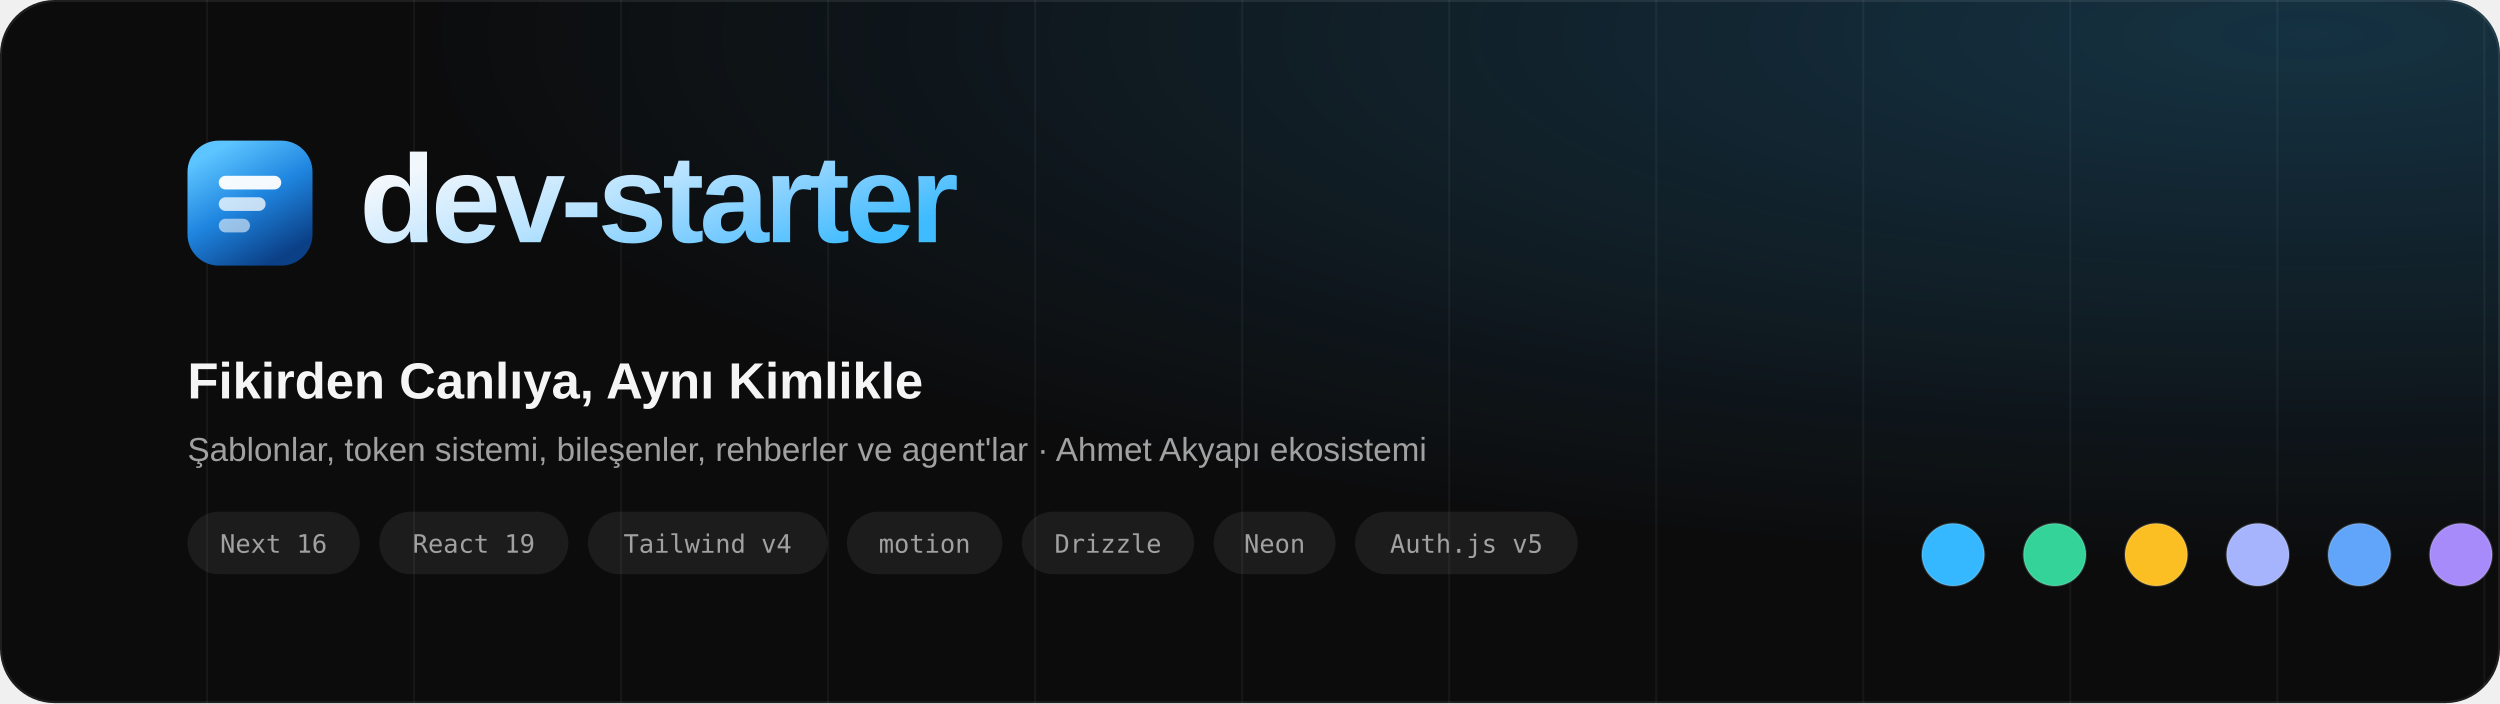
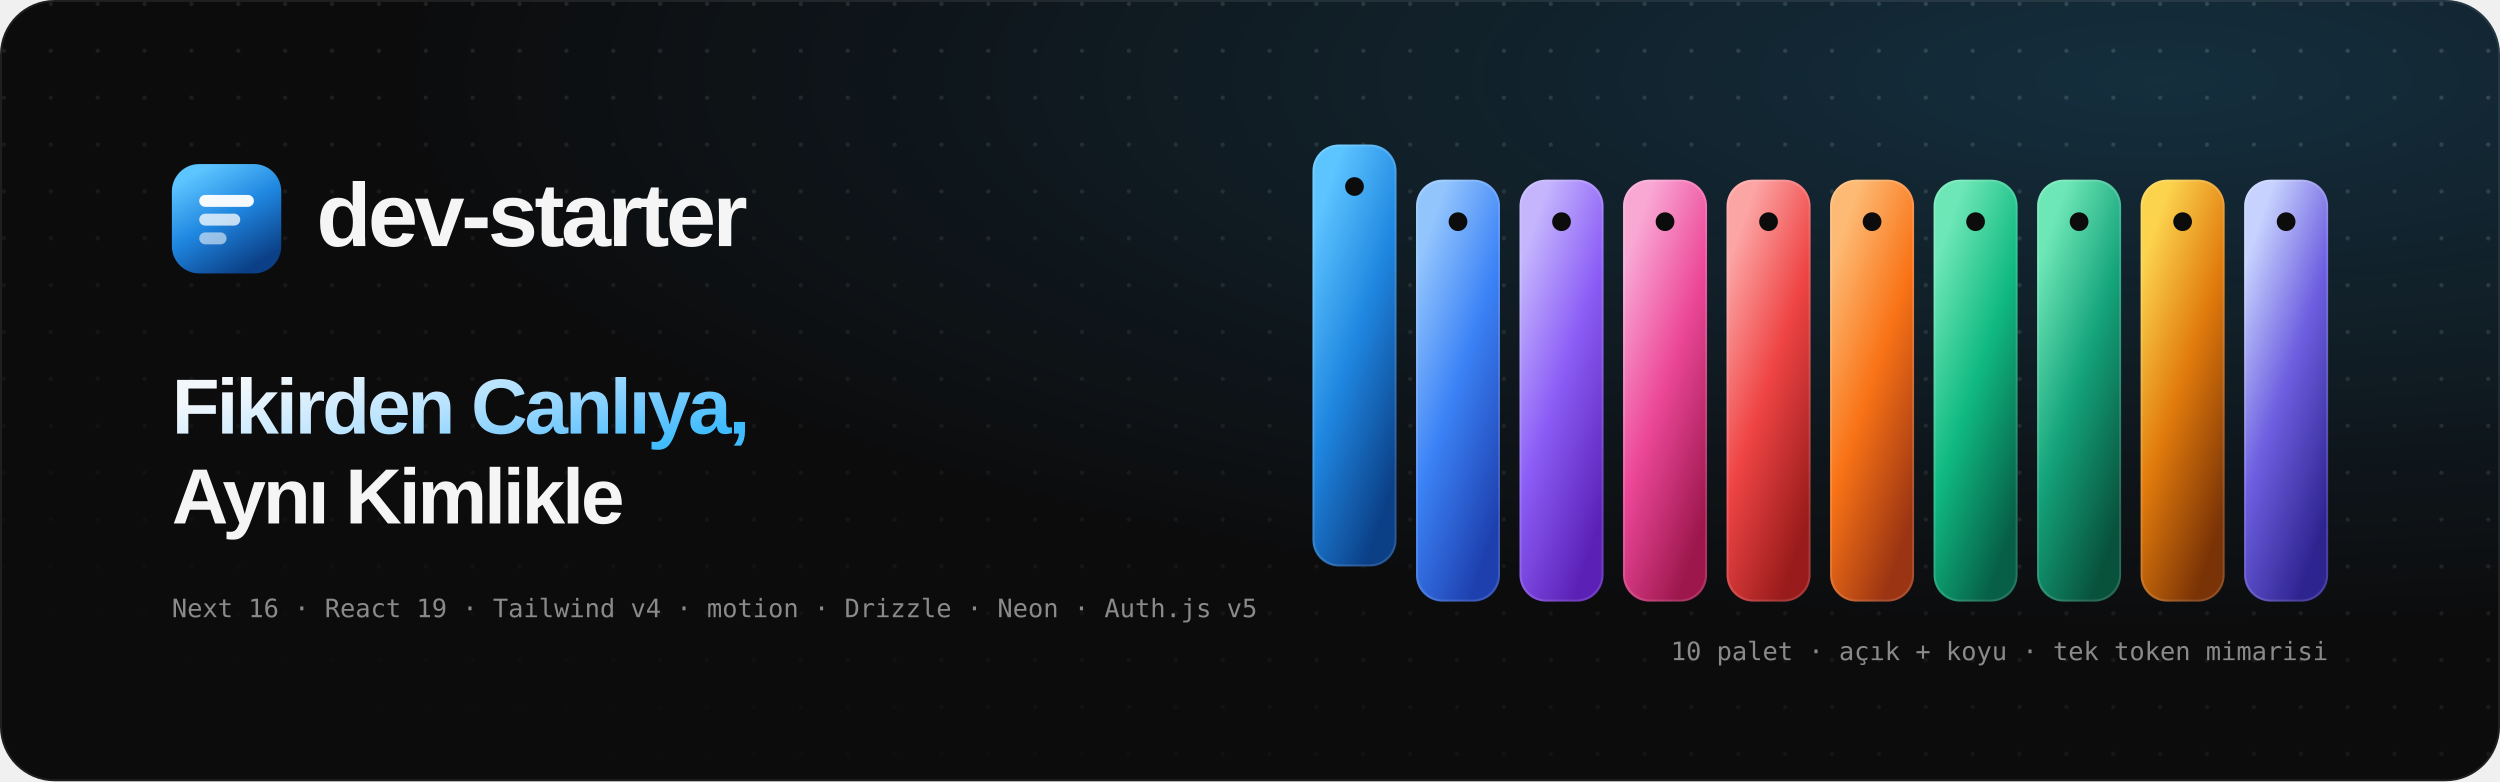
- <svg xmlns="http://www.w3.org/2000/svg" width="1280" height="360" viewBox="0 0 1280 360" role="img" aria-label="dev-starter — Ahmet Akyapı ekosisteminin başlangıç kiti">
+ <svg xmlns="http://www.w3.org/2000/svg" width="1280" height="400" viewBox="0 0 1280 400" role="img" aria-label="dev-starter: Fikirden Canlıya, Aynı Kimlikle. 10 palet, tek token mimarisi.">
  <defs>
    <linearGradient id="display" x1="0.036" y1="0.313" x2="0.964" y2="0.687">
      <stop offset="0%" stop-color="#f2f7fc" />
      <stop offset="44%" stop-color="#b6e2ff" />
      <stop offset="76%" stop-color="#74caff" />
      <stop offset="100%" stop-color="#3fbcff" />
    </linearGradient>
    <linearGradient id="brand" x1="0.250" y1="0.067" x2="0.750" y2="0.933">
      <stop offset="0%" stop-color="#5cc4ff" />
      <stop offset="48%" stop-color="#1f86e0" />
      <stop offset="100%" stop-color="#0b3f86" />
    </linearGradient>
-     <radialGradient id="glow" cx="0.92" cy="0.05" r="0.75">
-       <stop offset="0" stop-color="#35b8ff" stop-opacity="0.22" />
+     <linearGradient id="chip-signature" x1="0.250" y1="0.067" x2="0.750" y2="0.933">
+       <stop offset="0%" stop-color="#5cc4ff" />
+       <stop offset="48%" stop-color="#1f86e0" />
+       <stop offset="100%" stop-color="#0b3f86" />
+     </linearGradient>
+     <linearGradient id="chip-cobalt" x1="0.250" y1="0.067" x2="0.750" y2="0.933">
+       <stop offset="0%" stop-color="#93c5fd" />
+       <stop offset="48%" stop-color="#3b82f6" />
+       <stop offset="100%" stop-color="#1e40af" />
+     </linearGradient>
+     <linearGradient id="chip-violet" x1="0.250" y1="0.067" x2="0.750" y2="0.933">
+       <stop offset="0%" stop-color="#c4b5fd" />
+       <stop offset="48%" stop-color="#8b5cf6" />
+       <stop offset="100%" stop-color="#5b21b6" />
+     </linearGradient>
+     <linearGradient id="chip-rose" x1="0.250" y1="0.067" x2="0.750" y2="0.933">
+       <stop offset="0%" stop-color="#f9a8d4" />
+       <stop offset="48%" stop-color="#ec4899" />
+       <stop offset="100%" stop-color="#9d174d" />
+     </linearGradient>
+     <linearGradient id="chip-ruby" x1="0.250" y1="0.067" x2="0.750" y2="0.933">
+       <stop offset="0%" stop-color="#fca5a5" />
+       <stop offset="48%" stop-color="#ef4444" />
+       <stop offset="100%" stop-color="#991b1b" />
+     </linearGradient>
+     <linearGradient id="chip-tangerine" x1="0.250" y1="0.067" x2="0.750" y2="0.933">
+       <stop offset="0%" stop-color="#fdba74" />
+       <stop offset="48%" stop-color="#f97316" />
+       <stop offset="100%" stop-color="#9a3412" />
+     </linearGradient>
+     <linearGradient id="chip-jade" x1="0.250" y1="0.067" x2="0.750" y2="0.933">
+       <stop offset="0%" stop-color="#6ee7b7" />
+       <stop offset="48%" stop-color="#10b981" />
+       <stop offset="100%" stop-color="#065f46" />
+     </linearGradient>
+     <linearGradient id="chip-verdant" x1="0.250" y1="0.067" x2="0.750" y2="0.933">
+       <stop offset="0%" stop-color="#6ee7b7" />
+       <stop offset="48%" stop-color="#14a37a" />
+       <stop offset="100%" stop-color="#08523c" />
+     </linearGradient>
+     <linearGradient id="chip-ember" x1="0.250" y1="0.067" x2="0.750" y2="0.933">
+       <stop offset="0%" stop-color="#fcd34d" />
+       <stop offset="48%" stop-color="#e07a0c" />
+       <stop offset="100%" stop-color="#7a3306" />
+     </linearGradient>
+     <linearGradient id="chip-iris" x1="0.250" y1="0.067" x2="0.750" y2="0.933">
+       <stop offset="0%" stop-color="#c7d2fe" />
+       <stop offset="48%" stop-color="#6d5fe0" />
+       <stop offset="100%" stop-color="#2e2490" />
+     </linearGradient>
+     <pattern id="dots" width="24" height="24" patternUnits="userSpaceOnUse">
+       <circle cx="2" cy="2" r="1.1" fill="rgb(255,255,255)" fill-opacity="0.15" />
+     </pattern>
+     <linearGradient id="fade" x1="1" y1="0" x2="0.25" y2="1">
+       <stop offset="0" stop-color="#fff" stop-opacity="1" />
+       <stop offset="1" stop-color="#fff" stop-opacity="0" />
+     </linearGradient>
+     <mask id="fade-mask">
+       <rect width="1280" height="400" fill="url(#fade)" />
+     </mask>
+     <radialGradient id="glow" cx="0.86" cy="0.1" r="0.7">
+       <stop offset="0" stop-color="#35b8ff" stop-opacity="0.2" />
      <stop offset="1" stop-color="#35b8ff" stop-opacity="0" />
    </radialGradient>
    <clipPath id="card">
-       <rect width="1280" height="360" rx="28" />
+       <rect width="1280" height="400" rx="28" />
    </clipPath>
  </defs>
+   <rect width="1280" height="400" rx="28" fill="#0c0c0d" />
  <g clip-path="url(#card)">
-     <rect width="1280" height="360" fill="#0c0c0d" />
-     <rect width="1280" height="360" fill="url(#glow)" />
-     <g stroke="rgb(255,255,255)" stroke-opacity="0.05" stroke-width="1">
-       <line x1="106" y1="0" x2="106" y2="360" />
-       <line x1="212" y1="0" x2="212" y2="360" />
-       <line x1="318" y1="0" x2="318" y2="360" />
-       <line x1="424" y1="0" x2="424" y2="360" />
-       <line x1="530" y1="0" x2="530" y2="360" />
-       <line x1="636" y1="0" x2="636" y2="360" />
-       <line x1="742" y1="0" x2="742" y2="360" />
-       <line x1="848" y1="0" x2="848" y2="360" />
-       <line x1="954" y1="0" x2="954" y2="360" />
-       <line x1="1060" y1="0" x2="1060" y2="360" />
-       <line x1="1166" y1="0" x2="1166" y2="360" />
-       <line x1="1272" y1="0" x2="1272" y2="360" />
-     </g>
+     <rect width="1280" height="400" fill="url(#glow)" />
+     <rect width="1280" height="400" fill="url(#dots)" mask="url(#fade-mask)" />
  </g>
-   <rect x="0.5" y="0.5" width="1279" height="359" rx="28" fill="none" stroke="rgb(255,255,255)" stroke-opacity="0.08" />
-   <g transform="translate(96 72)">
-     <rect width="64" height="64" rx="16" fill="url(#brand)" />
-     <rect x="16" y="18" width="32" height="7" rx="3.5" fill="#fff" fill-opacity="0.95" />
-     <rect x="16" y="29" width="24" height="7" rx="3.5" fill="#fff" fill-opacity="0.75" />
-     <rect x="16" y="40" width="16" height="7" rx="3.5" fill="#fff" fill-opacity="0.55" />
+   <g transform="translate(88 84)">
+     <rect width="56" height="56" rx="14" fill="url(#brand)" />
+     <rect x="14" y="15.8" width="28" height="6.1" rx="3.1" fill="#fff" fill-opacity="0.95" />
+     <rect x="14" y="25.4" width="21" height="6.1" rx="3.1" fill="#fff" fill-opacity="0.75" />
+     <rect x="14" y="35" width="14" height="6.1" rx="3.1" fill="#fff" fill-opacity="0.55" />
  </g>
-   <text x="184" y="124" font-family="-apple-system, BlinkMacSystemFont, 'Segoe UI', 'Helvetica Neue', Arial, sans-serif" font-size="64" font-weight="800" letter-spacing="-2.4" fill="url(#display)">dev-starter</text>
-   <text x="96" y="204" font-family="-apple-system, BlinkMacSystemFont, 'Segoe UI', 'Helvetica Neue', Arial, sans-serif" font-size="26" font-weight="600" fill="#f5f5f5">Fikirden Canlıya, Aynı Kimlikle</text>
-   <text x="96" y="236" font-family="-apple-system, BlinkMacSystemFont, 'Segoe UI', 'Helvetica Neue', Arial, sans-serif" font-size="17" fill="#a1a1a1">Şablonlar, token sistemi, bileşenler, rehberler ve agent'lar · Ahmet Akyapı ekosistemi</text>
-   <g transform="translate(96 262)">
-     <rect width="88.2" height="32" rx="16" fill="rgb(255,255,255)" fill-opacity="0.07" />
-     <text x="44.1" y="21" text-anchor="middle" font-family="ui-monospace, SFMono-Regular, Menlo, Consolas, monospace" font-size="13" fill="#a1a1a1">Next 16</text>
+   <text x="162" y="126" font-family="-apple-system, BlinkMacSystemFont, 'Segoe UI', 'Helvetica Neue', Arial, sans-serif" font-size="46" font-weight="800" letter-spacing="-1.7" fill="#f5f5f5">dev-starter</text>
+   <text x="88" y="222" font-family="-apple-system, BlinkMacSystemFont, 'Segoe UI', 'Helvetica Neue', Arial, sans-serif" font-size="40" font-weight="800" letter-spacing="-1.5" fill="url(#display)">Fikirden Canlıya,</text>
+   <text x="88" y="268" font-family="-apple-system, BlinkMacSystemFont, 'Segoe UI', 'Helvetica Neue', Arial, sans-serif" font-size="40" font-weight="800" letter-spacing="-1.5" fill="#f5f5f5">Aynı Kimlikle</text>
+   <text x="88" y="316" font-family="ui-monospace, SFMono-Regular, Menlo, Consolas, monospace" font-size="13" fill="#8a8a8a">Next 16  ·  React 19  ·  Tailwind v4  ·  motion  ·  Drizzle  ·  Neon  ·  Auth.js v5</text>
+   <g transform="translate(672 74)">
+     <rect width="43" height="216" rx="13.4" fill="url(#chip-signature)" />
+     <rect x="0.5" y="0.5" width="42" height="215" rx="13.4" fill="none" stroke="#fff" stroke-opacity="0.14" />
+     <circle cx="21.5" cy="21.5" r="4.8" fill="#0c0c0d" />
  </g>
-   <g transform="translate(194.2 262)">
-     <rect width="96.8" height="32" rx="16" fill="rgb(255,255,255)" fill-opacity="0.07" />
-     <text x="48.4" y="21" text-anchor="middle" font-family="ui-monospace, SFMono-Regular, Menlo, Consolas, monospace" font-size="13" fill="#a1a1a1">React 19</text>
+   <g transform="translate(725 92)">
+     <rect width="43" height="216" rx="13.4" fill="url(#chip-cobalt)" />
+     <rect x="0.5" y="0.5" width="42" height="215" rx="13.4" fill="none" stroke="#fff" stroke-opacity="0.14" />
+     <circle cx="21.5" cy="21.5" r="4.8" fill="#0c0c0d" />
  </g>
-   <g transform="translate(301 262)">
-     <rect width="122.6" height="32" rx="16" fill="rgb(255,255,255)" fill-opacity="0.07" />
-     <text x="61.3" y="21" text-anchor="middle" font-family="ui-monospace, SFMono-Regular, Menlo, Consolas, monospace" font-size="13" fill="#a1a1a1">Tailwind v4</text>
+   <g transform="translate(778 92)">
+     <rect width="43" height="216" rx="13.4" fill="url(#chip-violet)" />
+     <rect x="0.5" y="0.5" width="42" height="215" rx="13.4" fill="none" stroke="#fff" stroke-opacity="0.14" />
+     <circle cx="21.5" cy="21.5" r="4.8" fill="#0c0c0d" />
  </g>
-   <g transform="translate(433.6 262)">
-     <rect width="79.6" height="32" rx="16" fill="rgb(255,255,255)" fill-opacity="0.07" />
-     <text x="39.8" y="21" text-anchor="middle" font-family="ui-monospace, SFMono-Regular, Menlo, Consolas, monospace" font-size="13" fill="#a1a1a1">motion</text>
+   <g transform="translate(831 92)">
+     <rect width="43" height="216" rx="13.4" fill="url(#chip-rose)" />
+     <rect x="0.5" y="0.5" width="42" height="215" rx="13.4" fill="none" stroke="#fff" stroke-opacity="0.14" />
+     <circle cx="21.5" cy="21.5" r="4.8" fill="#0c0c0d" />
  </g>
-   <g transform="translate(523.2 262)">
-     <rect width="88.2" height="32" rx="16" fill="rgb(255,255,255)" fill-opacity="0.07" />
-     <text x="44.1" y="21" text-anchor="middle" font-family="ui-monospace, SFMono-Regular, Menlo, Consolas, monospace" font-size="13" fill="#a1a1a1">Drizzle</text>
+   <g transform="translate(884 92)">
+     <rect width="43" height="216" rx="13.4" fill="url(#chip-ruby)" />
+     <rect x="0.5" y="0.5" width="42" height="215" rx="13.4" fill="none" stroke="#fff" stroke-opacity="0.14" />
+     <circle cx="21.5" cy="21.5" r="4.8" fill="#0c0c0d" />
  </g>
-   <g transform="translate(621.4 262)">
-     <rect width="62.4" height="32" rx="16" fill="rgb(255,255,255)" fill-opacity="0.07" />
-     <text x="31.2" y="21" text-anchor="middle" font-family="ui-monospace, SFMono-Regular, Menlo, Consolas, monospace" font-size="13" fill="#a1a1a1">Neon</text>
+   <g transform="translate(937 92)">
+     <rect width="43" height="216" rx="13.4" fill="url(#chip-tangerine)" />
+     <rect x="0.5" y="0.5" width="42" height="215" rx="13.4" fill="none" stroke="#fff" stroke-opacity="0.14" />
+     <circle cx="21.5" cy="21.5" r="4.8" fill="#0c0c0d" />
  </g>
-   <g transform="translate(693.8 262)">
-     <rect width="114" height="32" rx="16" fill="rgb(255,255,255)" fill-opacity="0.07" />
-     <text x="57" y="21" text-anchor="middle" font-family="ui-monospace, SFMono-Regular, Menlo, Consolas, monospace" font-size="13" fill="#a1a1a1">Auth.js v5</text>
+   <g transform="translate(990 92)">
+     <rect width="43" height="216" rx="13.4" fill="url(#chip-jade)" />
+     <rect x="0.5" y="0.5" width="42" height="215" rx="13.4" fill="none" stroke="#fff" stroke-opacity="0.14" />
+     <circle cx="21.5" cy="21.5" r="4.8" fill="#0c0c0d" />
  </g>
-   <g transform="translate(1000 284)">
-     <circle r="16" fill="#35b8ff" />
-     <circle r="16" fill="none" stroke="rgb(255,255,255)" stroke-opacity="0.15" />
+   <g transform="translate(1043 92)">
+     <rect width="43" height="216" rx="13.4" fill="url(#chip-verdant)" />
+     <rect x="0.5" y="0.5" width="42" height="215" rx="13.4" fill="none" stroke="#fff" stroke-opacity="0.14" />
+     <circle cx="21.5" cy="21.5" r="4.8" fill="#0c0c0d" />
  </g>
-   <g transform="translate(1052 284)">
-     <circle r="16" fill="#34d399" />
-     <circle r="16" fill="none" stroke="rgb(255,255,255)" stroke-opacity="0.15" />
+   <g transform="translate(1096 92)">
+     <rect width="43" height="216" rx="13.4" fill="url(#chip-ember)" />
+     <rect x="0.5" y="0.5" width="42" height="215" rx="13.4" fill="none" stroke="#fff" stroke-opacity="0.14" />
+     <circle cx="21.5" cy="21.5" r="4.8" fill="#0c0c0d" />
  </g>
-   <g transform="translate(1104 284)">
-     <circle r="16" fill="#fbbf24" />
-     <circle r="16" fill="none" stroke="rgb(255,255,255)" stroke-opacity="0.15" />
+   <g transform="translate(1149 92)">
+     <rect width="43" height="216" rx="13.4" fill="url(#chip-iris)" />
+     <rect x="0.5" y="0.5" width="42" height="215" rx="13.4" fill="none" stroke="#fff" stroke-opacity="0.14" />
+     <circle cx="21.5" cy="21.5" r="4.8" fill="#0c0c0d" />
  </g>
-   <g transform="translate(1156 284)">
-     <circle r="16" fill="#a5b4fc" />
-     <circle r="16" fill="none" stroke="rgb(255,255,255)" stroke-opacity="0.15" />
-   </g>
-   <g transform="translate(1208 284)">
-     <circle r="16" fill="#60a5fa" />
-     <circle r="16" fill="none" stroke="rgb(255,255,255)" stroke-opacity="0.15" />
-   </g>
-   <g transform="translate(1260 284)">
-     <circle r="16" fill="#a78bfa" />
-     <circle r="16" fill="none" stroke="rgb(255,255,255)" stroke-opacity="0.15" />
-   </g>
-   <g transform="translate(1312 284)">
-     <circle r="16" fill="#f472b6" />
-     <circle r="16" fill="none" stroke="rgb(255,255,255)" stroke-opacity="0.15" />
-   </g>
-   <g transform="translate(1364 284)">
-     <circle r="16" fill="#f87171" />
-     <circle r="16" fill="none" stroke="rgb(255,255,255)" stroke-opacity="0.15" />
-   </g>
-   <g transform="translate(1416 284)">
-     <circle r="16" fill="#fb923c" />
-     <circle r="16" fill="none" stroke="rgb(255,255,255)" stroke-opacity="0.15" />
-   </g>
-   <g transform="translate(1468 284)">
-     <circle r="16" fill="#34d399" />
-     <circle r="16" fill="none" stroke="rgb(255,255,255)" stroke-opacity="0.15" />
-   </g>
+   <text x="1192" y="338" text-anchor="end" font-family="ui-monospace, SFMono-Regular, Menlo, Consolas, monospace" font-size="13" fill="#8a8a8a">10 palet  ·  açık + koyu  ·  tek token mimarisi</text>
+   <rect x="0.5" y="0.5" width="1279" height="399" rx="27.5" fill="none" stroke="rgb(255,255,255)" stroke-opacity="0.08" />
</svg>
